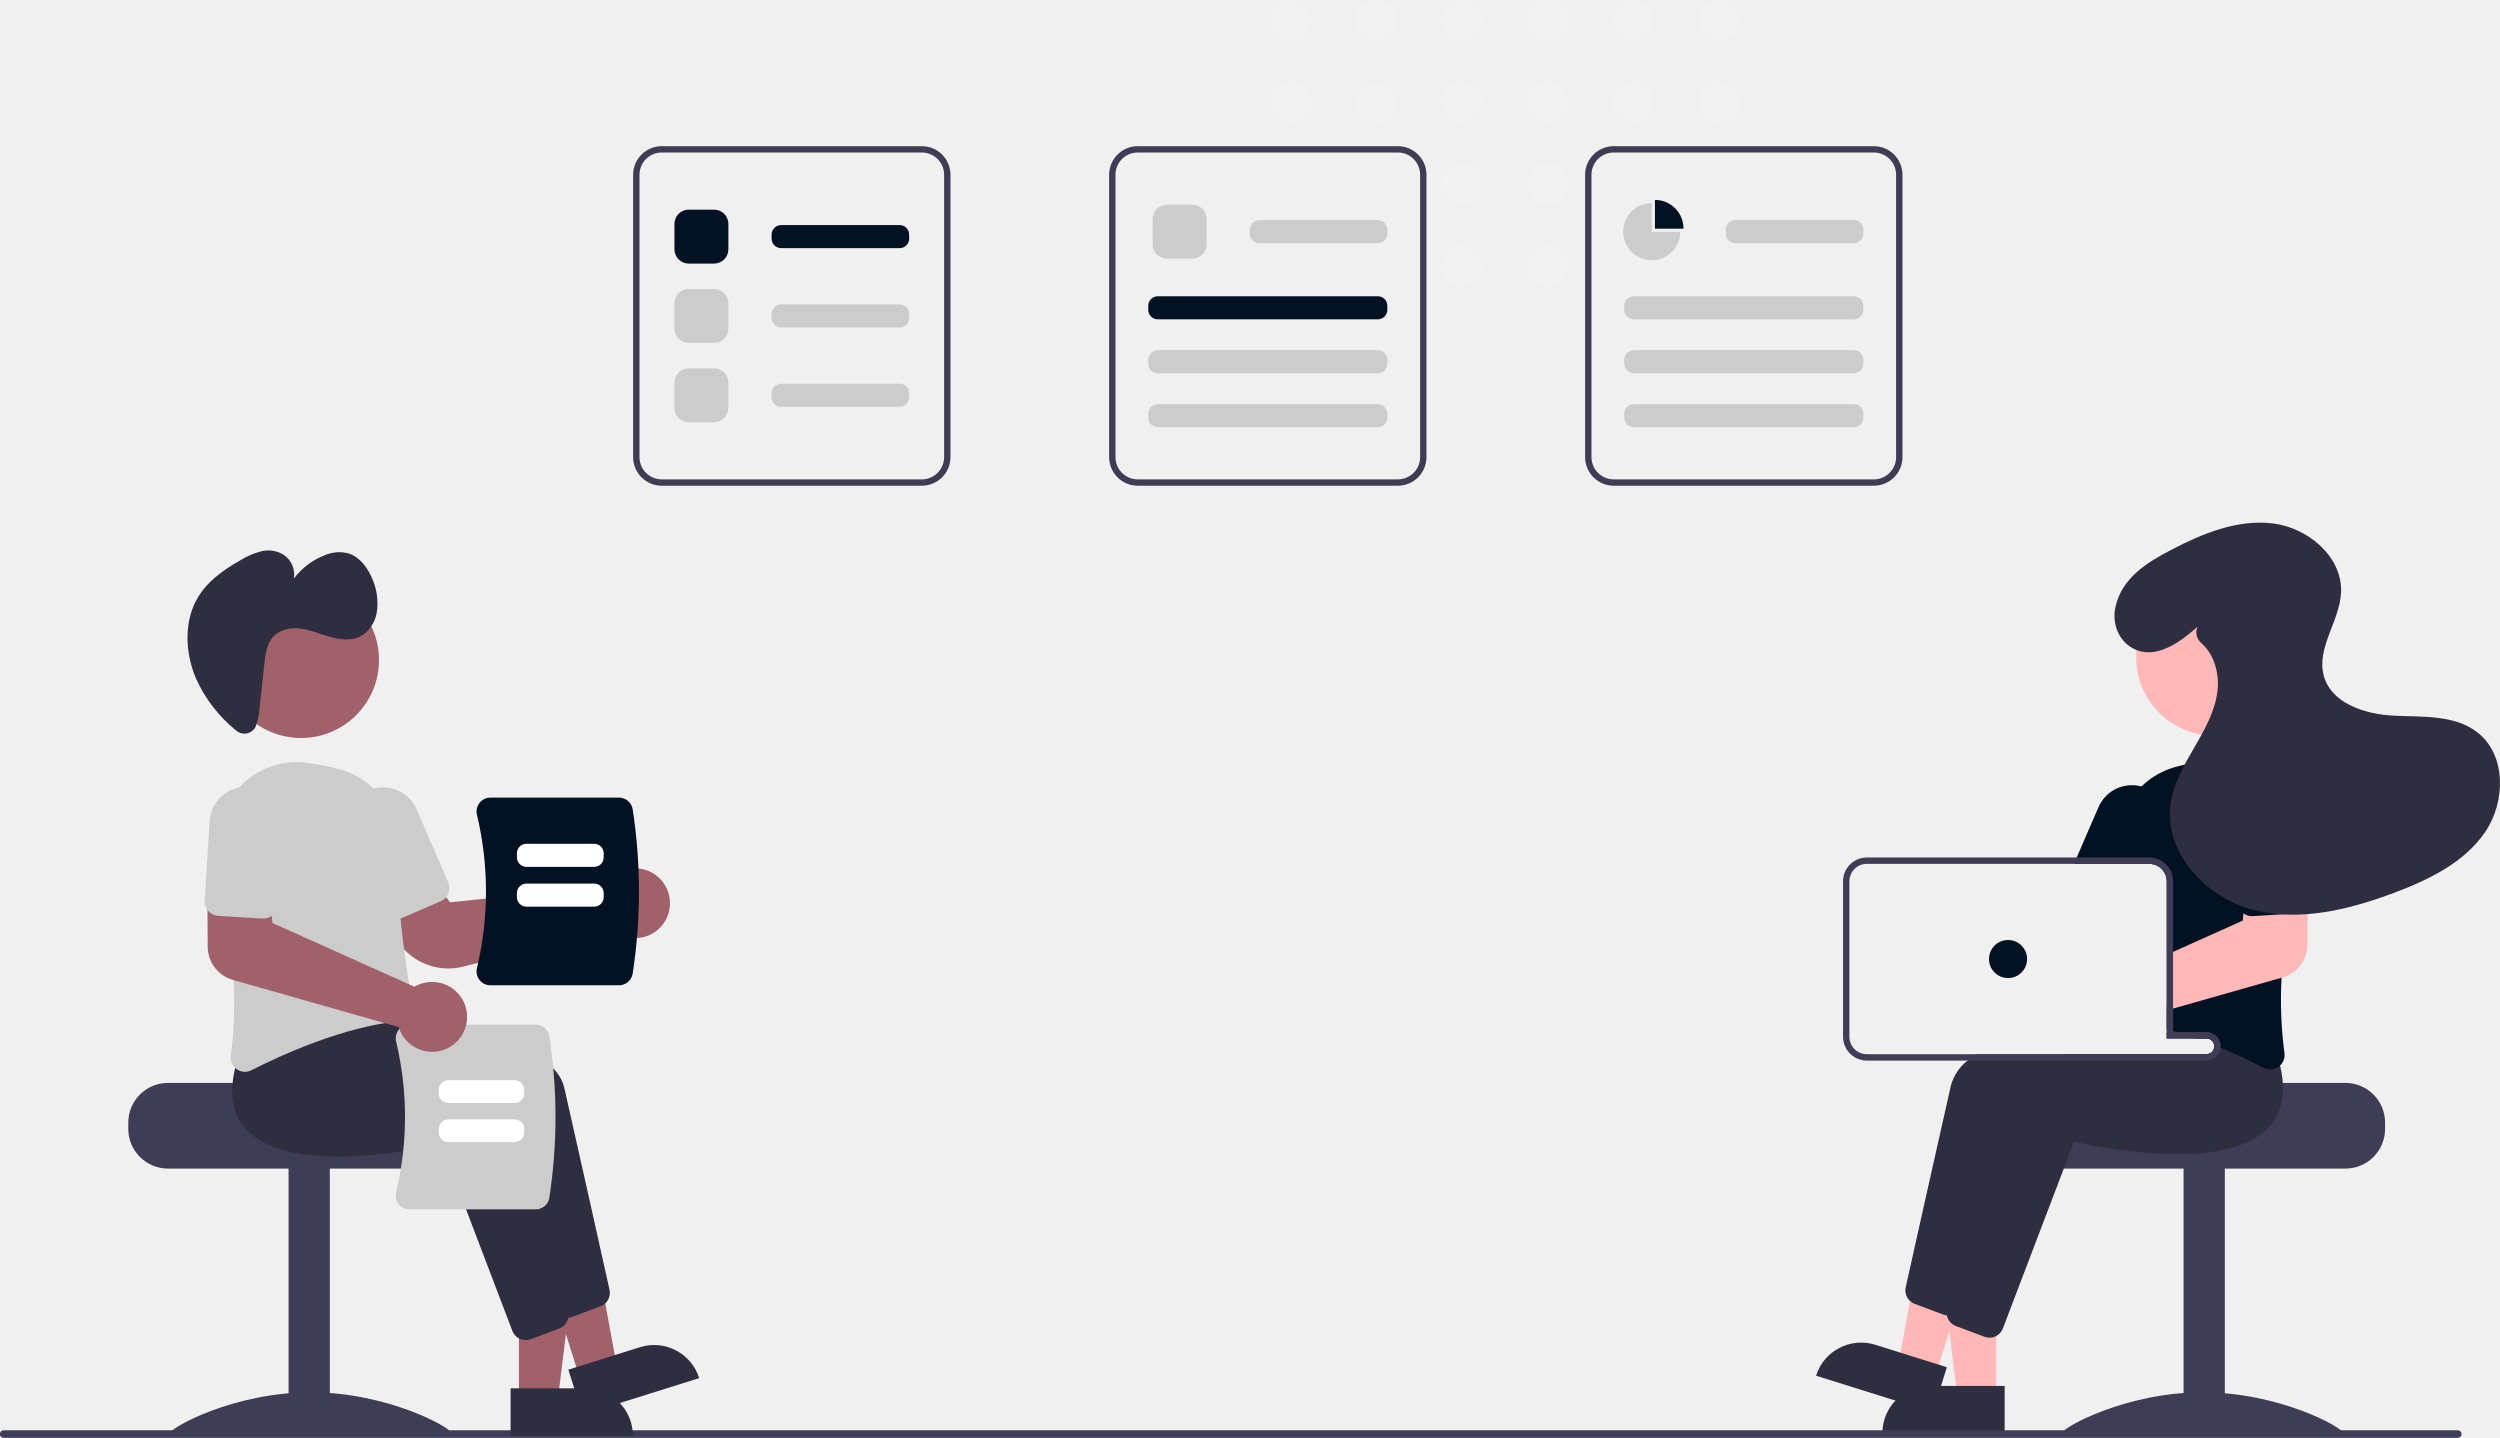
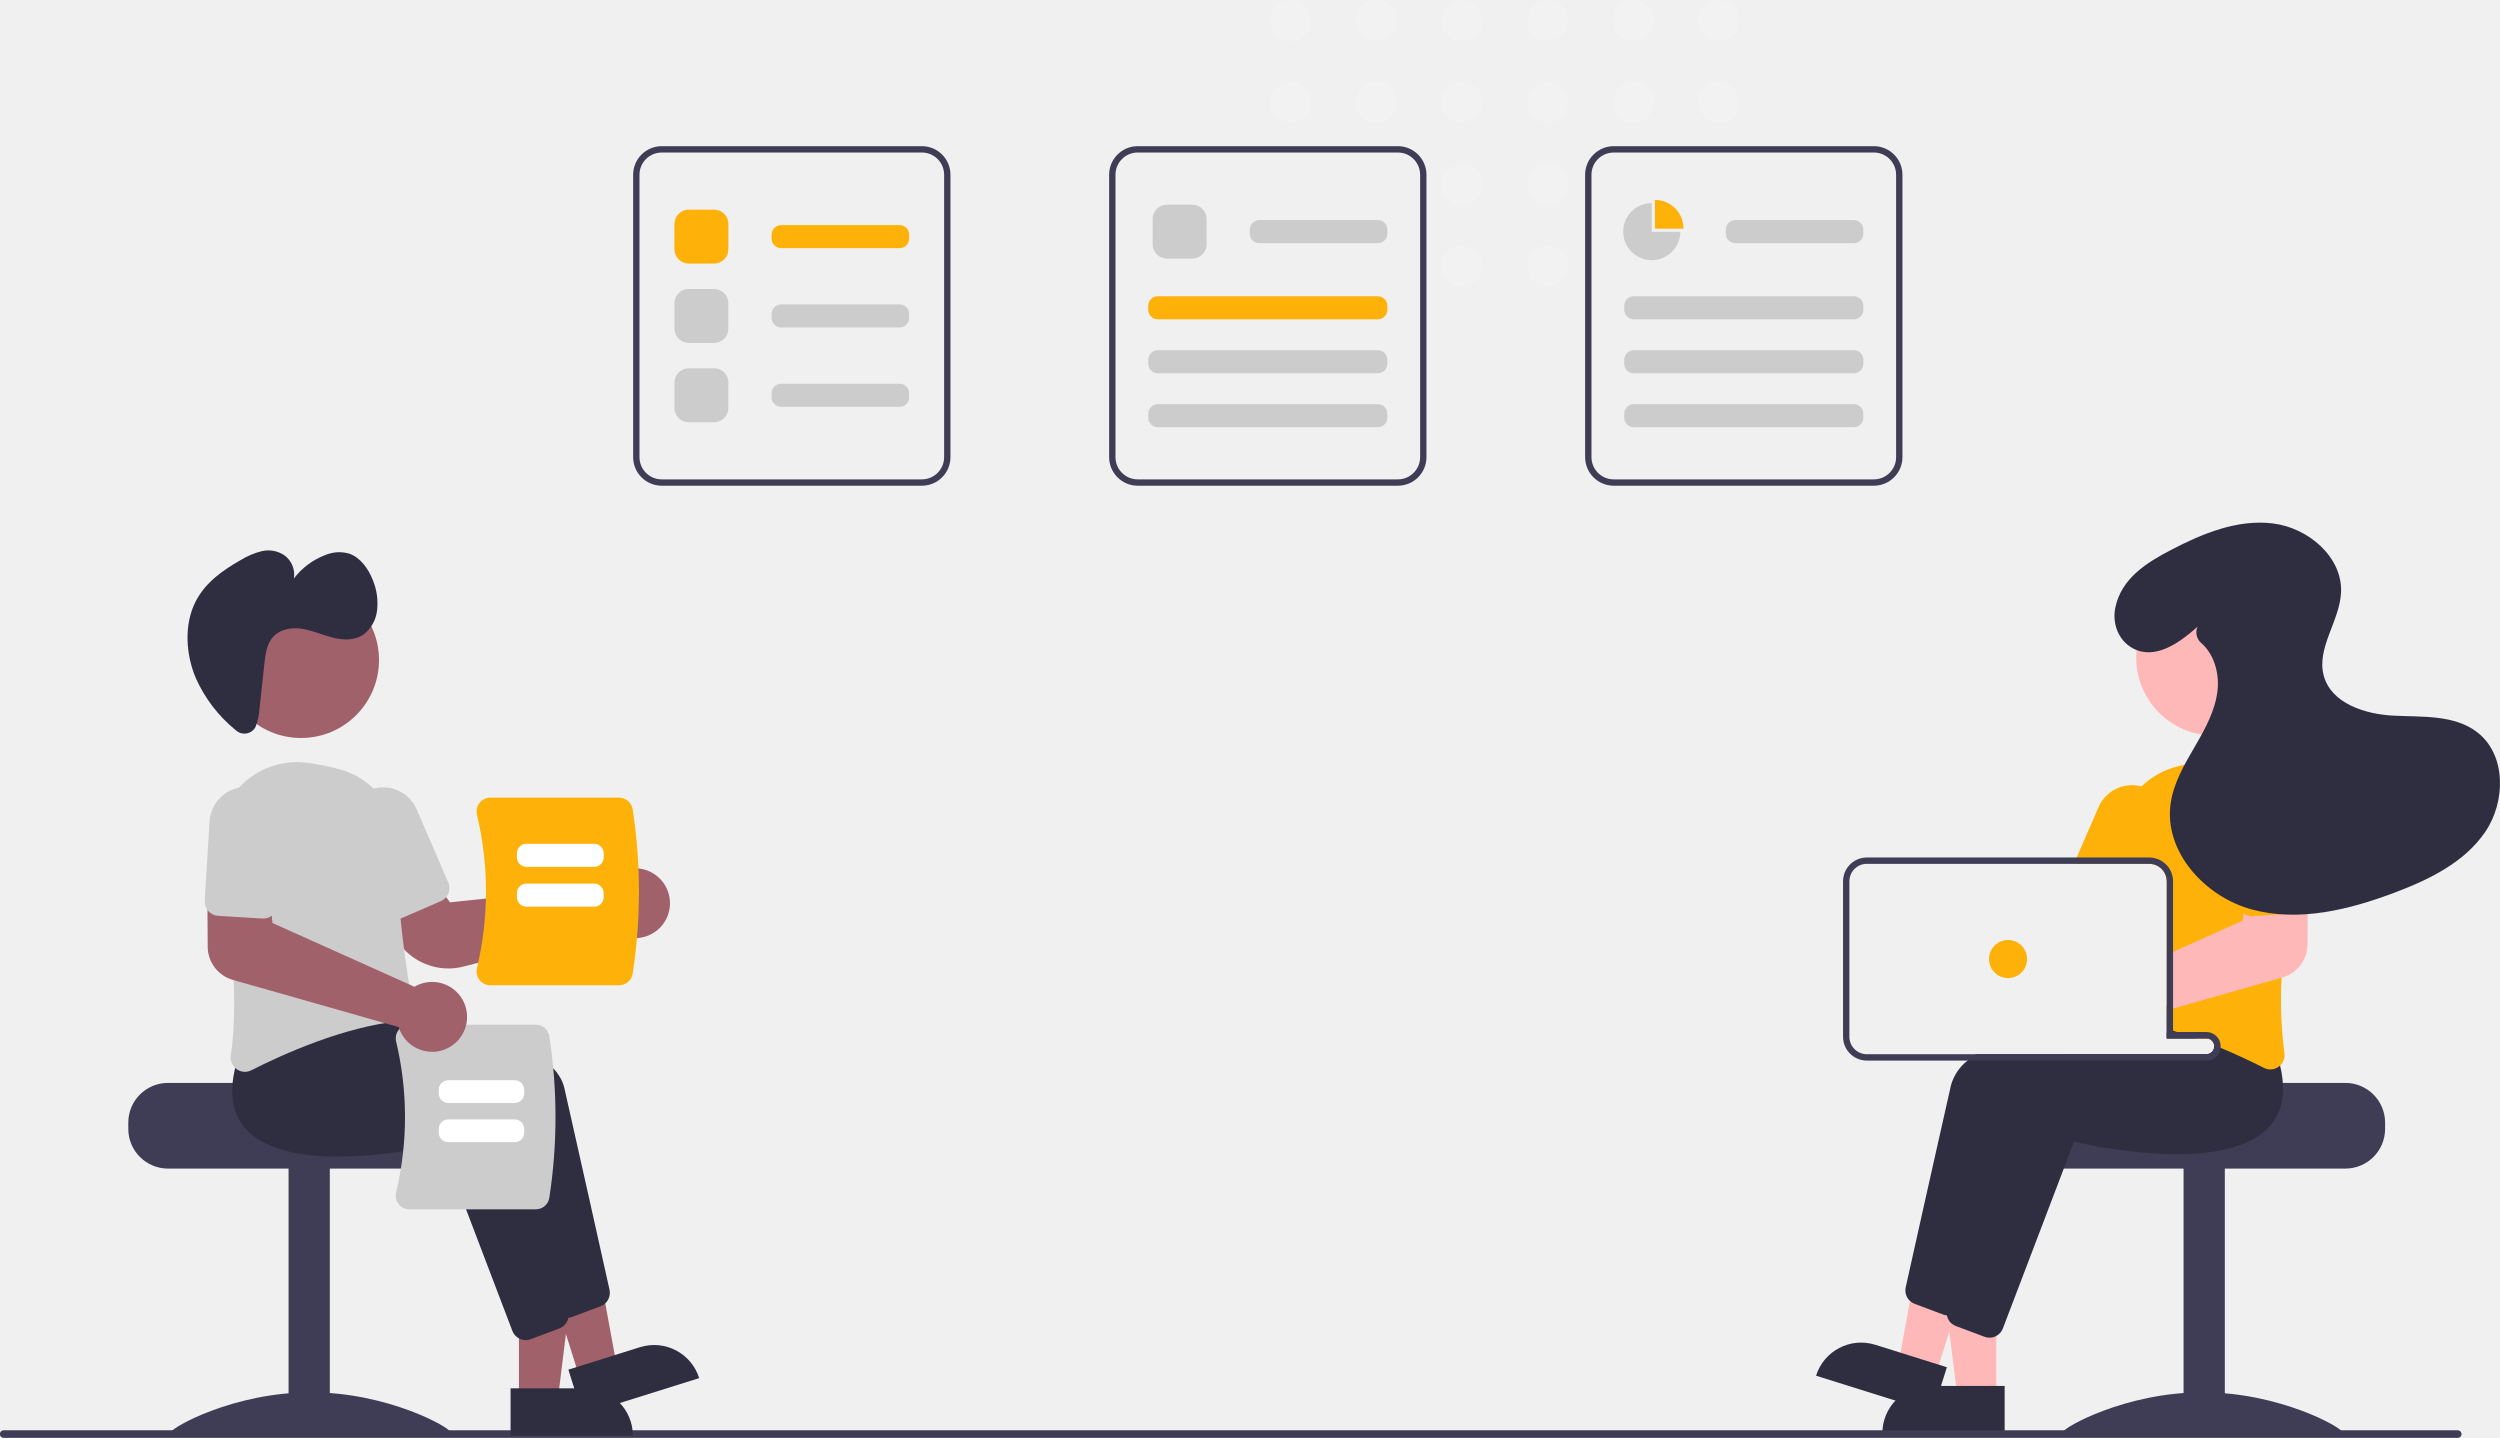
<svg xmlns="http://www.w3.org/2000/svg" data-name="Layer 1" width="787.827" height="453.112" viewBox="0 0 787.827 453.112">
  <circle cx="406.691" cy="6.467" r="6.467" fill="#f2f2f2" />
  <circle cx="406.691" cy="32.24" r="6.467" fill="#f2f2f2" />
  <circle cx="433.691" cy="6.467" r="6.467" fill="#f2f2f2" />
  <circle cx="433.691" cy="32.24" r="6.467" fill="#f2f2f2" />
  <circle cx="460.691" cy="6.467" r="6.467" fill="#f2f2f2" />
  <circle cx="460.691" cy="32.24" r="6.467" fill="#f2f2f2" />
  <circle cx="460.691" cy="58.013" r="6.467" fill="#f2f2f2" />
  <circle cx="460.691" cy="83.787" r="6.467" fill="#f2f2f2" />
  <circle cx="487.691" cy="6.467" r="6.467" fill="#f2f2f2" />
  <circle cx="487.691" cy="32.24" r="6.467" fill="#f2f2f2" />
  <circle cx="487.691" cy="58.013" r="6.467" fill="#f2f2f2" />
  <circle cx="487.691" cy="83.787" r="6.467" fill="#f2f2f2" />
  <circle cx="514.691" cy="6.467" r="6.467" fill="#f2f2f2" />
  <circle cx="514.691" cy="32.24" r="6.467" fill="#f2f2f2" />
  <circle cx="541.691" cy="6.467" r="6.467" fill="#f2f2f2" />
  <circle cx="541.691" cy="32.24" r="6.467" fill="#f2f2f2" />
  <path d="M945.2,564.702H897.191c0,1.38-49.48,2.5-49.48,2.5a12.86,12.86,0,0,0-2.11,2,12.41,12.41,0,0,0-2.9,8v2a12.505,12.505,0,0,0,12.5,12.5h90a12.511,12.511,0,0,0,12.5-12.5v-2A12.517,12.517,0,0,0,945.2,564.702Z" transform="translate(-206.0863 -223.444)" fill="#3f3d56" />
  <rect x="688.109" y="367.762" width="13" height="84" fill="#3f3d56" />
  <path d="M944.196,674.749c0,1.405-19.699.543-44,.543s-44,.861-44-.543,19.699-12.543,44-12.543S944.196,673.345,944.196,674.749Z" transform="translate(-206.0863 -223.444)" fill="#3f3d56" />
  <polygon points="629.1 440.257 616.84 440.256 611.007 392.968 629.102 392.969 629.1 440.257" fill="#ffb8b8" />
  <path d="M608.083,436.753h23.644a0,0,0,0,1,0,0v14.887a0,0,0,0,1,0,0H593.196a0,0,0,0,1,0,0v0A14.887,14.887,0,0,1,608.083,436.753Z" fill="#2f2e41" />
  <polygon points="609.962 433.414 598.265 429.743 606.857 382.878 624.121 388.296 609.962 433.414" fill="#ffb8b8" />
  <path d="M794.615,648.193h23.644a0,0,0,0,1,0,0v14.887a0,0,0,0,1,0,0H779.728a0,0,0,0,1,0,0v0A14.887,14.887,0,0,1,794.615,648.193Z" transform="translate(26.87877 -432.5975) rotate(17.42262)" fill="#2f2e41" />
  <path d="M912.367,556.505a37.871,37.871,0,0,0-1.52-7.02l-2.29-2.88-5.96-7.48-.26.01c-.44.02-2.271.12-5.1.34h-.03c-1.75.14-3.89.32-6.32.55-.64.07-1.31.13-2,.2v10.44h12.5a2.504,2.504,0,0,1,2.48,2.18c.01.11.02.21.02.32a2.501,2.501,0,0,1-2.5,2.5h-72.6a28.406,28.406,0,0,0-2.66,2,14.882,14.882,0,0,0-5.25,7.86c-4.24,18.64-11.97,53.4-14.25,63.61a4.538,4.538,0,0,0,1.35,4.28,4.436,4.436,0,0,0,1.47.91l9.02,3.38a4.793,4.793,0,0,0,1.15.27c.05,0,.09.01.14.01a2.614,2.614,0,0,0,.28.01,4.532,4.532,0,0,0,4.21-2.9l7.12-18.68,10.97-28.8,4.34-11.39c5.03,1.18,47.23,10.52,61.36-4.53a16.068,16.068,0,0,0,3.24-5.11A20.802,20.802,0,0,0,912.367,556.505Z" transform="translate(-206.0863 -223.444)" fill="#2f2e41" />
  <path d="M924.607,559.225c-.22-.89-.47-1.81-.76-2.74l-8.25-10.36-.26.01c-.521.03-2.99.16-6.78.47-4.3.36-10.31.94-17.06,1.85-.2.02-.41.05-.61.08-.66.09-1.33.18-2,.28v1.85h12.5a2.504,2.504,0,0,1,2.48,2.18c.01.11.02.21.02.32a2.501,2.501,0,0,1-2.5,2.5H857.207c-1.93.63-3.79,1.29-5.57,2-9.34,3.7-16.33,8.55-17.76,14.86-.48,2.12-1.01,4.45-1.57,6.93-2.08,9.22-4.61,20.51-6.9,30.77v.01c-.47,2.12-.94,4.18-1.39,6.18-1.91,8.6-3.53,15.89-4.39,19.72-.02.11-.04.21-.06.32v.02a4.667,4.667,0,0,0,.28,2.29l.01.01v.01a4.43,4.43,0,0,0,1.3,1.79,4.593,4.593,0,0,0,1.29.75l9.02,3.38a4.58,4.58,0,0,0,1.57.29,4.435,4.435,0,0,0,2.15-.55,4.501,4.501,0,0,0,2.06-2.35l19.42-50.96,3.01-7.91c5.03,1.18,47.23,10.51,61.36-4.53a16.891,16.891,0,0,0,4.48-11.07A29.686,29.686,0,0,0,924.607,559.225Z" transform="translate(-206.0863 -223.444)" fill="#2f2e41" />
-   <path d="M923.497,471.005c-.16-.19-.33-.38-.51-.56a24.472,24.472,0,0,0-20.97-7.39,79.362,79.362,0,0,0-9.91,1.95,24.981,24.981,0,0,0-11.18,6.27,24.414,24.414,0,0,0-7.41,18.2c.04,1.37.05,2.77.03,4.19,0,.66-.01,1.33-.02,2h9.86a5.32,5.32,0,0,1,1.27.15,5.511,5.511,0,0,1,4.23,5.35v46.52c.67.19,1.34.38,2,.58.21.07.41.13.61.19.23.07.46.14.68.21q3.045.945,5.95,2h3.26a2.504,2.504,0,0,1,2.48,2.18c.68.27,1.34.54,1.99.81,2.31.96,4.5,1.92,6.51,2.85,2.71,1.24,5.12,2.42,7.14,3.45a4.587,4.587,0,0,0,2.05.5,4.404,4.404,0,0,0,2.6-.86,5.531,5.531,0,0,0,.45-.37,4.505,4.505,0,0,0,1.37-3.98,128.087,128.087,0,0,1-.9-23.7c.28-6.65.88-13.47,1.66-20.06.42-3.57.89-7.07,1.38-10.44.47-3.22.97-6.31,1.46-9.23A24.607,24.607,0,0,0,923.497,471.005Z" transform="translate(-206.0863 -223.444)" fill="#031222" />
-   <path d="M882.507,471.825a11.859,11.859,0,0,0-1.58-.55,11.499,11.499,0,0,0-13.54,6.53l-6.87,15.86-.86,2h23.73a5.32,5.32,0,0,1,1.27.15l.8-1.85,3.04-7.02A11.512,11.512,0,0,0,882.507,471.825Z" transform="translate(-206.0863 -223.444)" fill="#031222" />
+   <path d="M923.497,471.005c-.16-.19-.33-.38-.51-.56a24.472,24.472,0,0,0-20.97-7.39,79.362,79.362,0,0,0-9.91,1.95,24.981,24.981,0,0,0-11.18,6.27,24.414,24.414,0,0,0-7.41,18.2c.04,1.37.05,2.77.03,4.19,0,.66-.01,1.33-.02,2h9.86a5.32,5.32,0,0,1,1.27.15,5.511,5.511,0,0,1,4.23,5.35v46.52c.67.19,1.34.38,2,.58.21.07.41.13.61.19.23.07.46.14.68.21q3.045.945,5.95,2h3.26a2.504,2.504,0,0,1,2.48,2.18c.68.27,1.34.54,1.99.81,2.31.96,4.5,1.92,6.51,2.85,2.71,1.24,5.12,2.42,7.14,3.45a4.587,4.587,0,0,0,2.05.5,4.404,4.404,0,0,0,2.6-.86,5.531,5.531,0,0,0,.45-.37,4.505,4.505,0,0,0,1.37-3.98,128.087,128.087,0,0,1-.9-23.7c.28-6.65.88-13.47,1.66-20.06.42-3.57.89-7.07,1.38-10.44.47-3.22.97-6.31,1.46-9.23A24.607,24.607,0,0,0,923.497,471.005Z" transform="translate(-206.0863 -223.444)" fill="#feb209" />
+   <path d="M882.507,471.825a11.859,11.859,0,0,0-1.58-.55,11.499,11.499,0,0,0-13.54,6.53l-6.87,15.86-.86,2h23.73a5.32,5.32,0,0,1,1.27.15l.8-1.85,3.04-7.02A11.512,11.512,0,0,0,882.507,471.825Z" transform="translate(-206.0863 -223.444)" fill="#feb209" />
  <circle cx="697.756" cy="207.242" r="24.561" fill="#ffb8b8" />
  <path d="M928.117,501.045l-14.02.38-1.02,9.85-.23,2.28-21.96,9.86-2,.9v17.53l2-.57,6.32-1.8h.03l27.84-7.93.32-.09a10.879,10.879,0,0,0,7.86-10.35l.07-11.63.06-8.57Z" transform="translate(-206.0863 -223.444)" fill="#ffb8b8" />
-   <path d="M932.677,481.565a11.502,11.502,0,0,0-22.96,1.41l1.53,24.96a4.486,4.486,0,0,0,1.83,3.34,4.435,4.435,0,0,0,2.94.87l10.72-.66,3.25-.2a4.385,4.385,0,0,0,3.1-1.51,3.137,3.137,0,0,0,.24-.3,4.469,4.469,0,0,0,.88-2.96Z" transform="translate(-206.0863 -223.444)" fill="#031222" />
+   <path d="M932.677,481.565a11.502,11.502,0,0,0-22.96,1.41l1.53,24.96a4.486,4.486,0,0,0,1.83,3.34,4.435,4.435,0,0,0,2.94.87l10.72-.66,3.25-.2a4.385,4.385,0,0,0,3.1-1.51,3.137,3.137,0,0,0,.24-.3,4.469,4.469,0,0,0,.88-2.96Z" transform="translate(-206.0863 -223.444)" fill="#feb209" />
  <path d="M892.177,548.665h-1.29v-.13c-.66.09-1.33.18-2,.28v1.85h9.24Q895.217,549.615,892.177,548.665Zm0,0h-1.29v-.13c-.66.09-1.33.18-2,.28v1.85h9.24Q895.217,549.615,892.177,548.665Zm9.21,0h-10.5v-47.5a7.511,7.511,0,0,0-5.43-7.2,7.051,7.051,0,0,0-2.07-.3h-89a7.509,7.509,0,0,0-7.5,7.5v49a7.503,7.503,0,0,0,7.5,7.5h107a4.505,4.505,0,0,0,4.47-4.01,3.903,3.903,0,0,0,.03-.49A4.507,4.507,0,0,0,901.387,548.665Zm2.5,4.5a2.501,2.501,0,0,1-2.5,2.5h-107a5.503,5.503,0,0,1-5.5-5.5v-49a5.503,5.503,0,0,1,5.5-5.5h89a5.32,5.32,0,0,1,1.27.15,5.511,5.511,0,0,1,4.23,5.35v49.5h12.5a2.504,2.504,0,0,1,2.48,2.18C903.877,552.955,903.887,553.055,903.887,553.165Zm-11.71-4.5h-1.29v-.13c-.66.09-1.33.18-2,.28v1.85h9.24Q895.217,549.615,892.177,548.665Z" transform="translate(-206.0863 -223.444)" fill="#3f3d56" />
-   <circle cx="632.797" cy="302.223" r="6" fill="#031222" />
+   <circle cx="632.797" cy="302.223" r="6" fill="#feb209" />
  <path d="M898.598,420.943c-5.705,5.096-13.354,10.566-20.339,6.833-4.587-2.452-6.629-7.828-5.558-12.917,1.926-9.152,9.838-14.097,17.499-18.095,9.959-5.197,20.949-9.729,32.1-8.378s22.047,10.566,21.521,21.787c-.423,9.024-7.792,17.442-5.459,26.169,2.348,8.783,13.008,12.184,22.089,12.631s19.077-.327,26.28,5.219c9.189,7.076,9.042,21.872,2.5,31.449s-17.588,14.966-28.439,19.063c-14.376,5.428-30.177,9.349-45.017,5.359s-27.83-18.227-25.654-33.439c.919-6.425,4.3-12.193,7.562-17.805s6.544-11.463,7.229-17.917c.571-5.379-1.138-11.316-5.105-14.781a4.437,4.437,0,0,1-1.256-5.067Z" transform="translate(-206.0863 -223.444)" fill="#2f2e41" />
  <path d="M207.277,676.556H980.571a1.191,1.191,0,1,0,0-2.381H207.277a1.191,1.191,0,1,0,0,2.381Z" transform="translate(-206.0863 -223.444)" fill="#3f3d56" />
  <path d="M246.516,577.202v2a12.511,12.511,0,0,0,12.5,12.5h90a12.505,12.505,0,0,0,12.5-12.5v-2a12.41,12.41,0,0,0-2.9-8,12.86,12.86,0,0,0-2.11-2s-49.48-1.12-49.48-2.5H259.016A12.517,12.517,0,0,0,246.516,577.202Z" transform="translate(-206.0863 -223.444)" fill="#3f3d56" />
  <rect x="297.021" y="591.206" width="13" height="84" transform="translate(400.9559 1042.968) rotate(-180)" fill="#3f3d56" />
  <path d="M260.021,674.749c0,1.405,19.699.543,44,.543s44,.861,44-.543-19.699-12.543-44-12.543S260.021,673.345,260.021,674.749Z" transform="translate(-206.0863 -223.444)" fill="#3f3d56" />
  <polygon points="163.53 441.018 175.79 441.018 181.622 393.73 163.528 393.731 163.53 441.018" fill="#a0616a" />
  <path d="M366.99,660.959h38.531a0,0,0,0,1,0,0v14.887a0,0,0,0,1,0,0H381.876a14.887,14.887,0,0,1-14.887-14.887v0A0,0,0,0,1,366.99,660.959Z" transform="translate(566.4541 1113.343) rotate(179.9974)" fill="#2f2e41" />
  <polygon points="182.668 434.176 194.365 430.505 185.773 383.64 168.509 389.058 182.668 434.176" fill="#a0616a" />
  <path d="M386.544,648.955h38.531a0,0,0,0,1,0,0V663.841a0,0,0,0,1,0,0H401.43a14.887,14.887,0,0,1-14.887-14.887v0a0,0,0,0,1,0,0Z" transform="translate(783.451 937.7315) rotate(162.5774)" fill="#2f2e41" />
  <path d="M380.552,635.855,358.125,576.984c-5.031,1.182-47.227,10.519-61.359-4.528-4.843-5.157-5.788-12.629-2.808-22.208l8.248-10.364.256.014c3.118.164,76.435,4.273,81.461,26.389,4.238,18.645,11.977,53.405,14.247,63.615a4.516,4.516,0,0,1-2.814,5.184l-9.019,3.382a4.462,4.462,0,0,1-1.572.286A4.513,4.513,0,0,1,380.552,635.855Z" transform="translate(-206.0863 -223.444)" fill="#2f2e41" />
  <path d="M367.552,642.855,345.125,583.984c-5.032,1.182-47.227,10.518-61.359-4.528-4.843-5.157-5.788-12.629-2.808-22.208l8.248-10.364.256.014c3.118.164,76.435,4.273,81.461,26.389,4.238,18.645,11.977,53.405,14.247,63.615a4.516,4.516,0,0,1-2.814,5.184l-9.019,3.382a4.462,4.462,0,0,1-1.572.286A4.513,4.513,0,0,1,367.552,642.855Z" transform="translate(-206.0863 -223.444)" fill="#2f2e41" />
  <path d="M347.379,528.637a19.196,19.196,0,0,1-16.485-9.372l-7.123-12.066,16.929-9.253,7.188,9.856,48.774-5.139a10.559,10.559,0,0,1,.799-1.234h0a11.016,11.016,0,0,1,7.873-4.314,10.893,10.893,0,0,1,8.493,3.012A11.023,11.023,0,0,1,415.688,513.692a11.004,11.004,0,0,1-16.113,3.151,10.402,10.402,0,0,1-.823-.7l-46.715,11.911A18.837,18.837,0,0,1,347.379,528.637Z" transform="translate(-206.0863 -223.444)" fill="#a0616a" />
  <path d="M280.641,560.356a4.507,4.507,0,0,1-1.819-4.349c2.782-18.343-.419-44.619-3.595-63.433A24.795,24.795,0,0,1,302.787,463.813a79.868,79.868,0,0,1,9.913,1.954h0a24.596,24.596,0,0,1,18.582,24.468c-.475,18.154,3.211,40.806,4.818,49.701a4.519,4.519,0,0,1-.834,3.511,4.392,4.392,0,0,1-3.095,1.75c-17.808,1.817-37.012,10.502-46.875,15.517a4.501,4.501,0,0,1-2.05.501A4.429,4.429,0,0,1,280.641,560.356Z" transform="translate(-206.0863 -223.444)" fill="#ccc" />
  <path d="M328.712,513.045a4.471,4.471,0,0,1-2.474-2.397l-9.931-22.942a11.5,11.5,0,1,1,21.107-9.136l9.932,22.942a4.506,4.506,0,0,1-2.342,5.917l-12.848,5.562a4.469,4.469,0,0,1-3.444.055Z" transform="translate(-206.0863 -223.444)" fill="#ccc" />
  <circle cx="94.873" cy="208.003" r="24.561" fill="#a0616a" />
  <path d="M286.117,453.268a3.974,3.974,0,0,1-5.69.327,44.426,44.426,0,0,1-12.672-16.549c-3.193-7.611-3.661-16.899-.027-24.033,3.072-6.031,8.587-9.87,14.092-13.007a22.993,22.993,0,0,1,6.848-2.894,8.994,8.994,0,0,1,7.154,1.407,7.544,7.544,0,0,1,2.878,7.227,22.354,22.354,0,0,1,9.802-7.357,11.365,11.365,0,0,1,7.554-.506c3.536,1.18,6.153,4.75,7.609,8.586a19.141,19.141,0,0,1,1.255,9.264,11.129,11.129,0,0,1-4.269,7.671c-2.884,1.99-6.599,1.788-9.953.907s-6.609-2.374-10.021-2.79-7.194.486-9.227,3.53c-1.432,2.143-1.769,4.967-2.061,7.658l-1.519,13.999a18.548,18.548,0,0,1-1.278,5.84A3.251,3.251,0,0,1,286.117,453.268Z" transform="translate(-206.0863 -223.444)" fill="#2f2e41" />
  <path d="M374.954,604.538H335.082a4.247,4.247,0,0,1-3.355-1.626,4.318,4.318,0,0,1-.807-3.705,102.328,102.328,0,0,0-0-47.525,4.319,4.319,0,0,1,.807-3.705,4.247,4.247,0,0,1,3.355-1.626h39.873a4.303,4.303,0,0,1,4.237,3.606,167.506,167.506,0,0,1,0,50.975A4.303,4.303,0,0,1,374.954,604.538Z" transform="translate(-206.0863 -223.444)" fill="#ccc" />
  <path d="M344.352,568.028v-1.172a3.003,3.003,0,0,1,3-3h20.924a3.003,3.003,0,0,1,3,3v1.172a3.003,3.003,0,0,1-3,3H347.352A3.003,3.003,0,0,1,344.352,568.028Z" transform="translate(-206.0863 -223.444)" fill="#fff" />
  <path d="M344.352,580.373v-1.172a3.003,3.003,0,0,1,3-3h20.924a3.003,3.003,0,0,1,3,3v1.172a3.003,3.003,0,0,1-3,3H347.352A3.003,3.003,0,0,1,344.352,580.373Z" transform="translate(-206.0863 -223.444)" fill="#fff" />
-   <path d="M357.214,532.285a4.391,4.391,0,0,1-.821-3.766,104.001,104.001,0,0,0-0-48.306,4.392,4.392,0,0,1,.821-3.766,4.318,4.318,0,0,1,3.41-1.652H401.152a4.373,4.373,0,0,1,4.307,3.665,170.239,170.239,0,0,1,0,51.813,4.373,4.373,0,0,1-4.307,3.665H360.625A4.318,4.318,0,0,1,357.214,532.285Z" transform="translate(-206.0863 -223.444)" fill="#031222" />
+   <path d="M357.214,532.285a4.391,4.391,0,0,1-.821-3.766,104.001,104.001,0,0,0-0-48.306,4.392,4.392,0,0,1,.821-3.766,4.318,4.318,0,0,1,3.41-1.652H401.152a4.373,4.373,0,0,1,4.307,3.665,170.239,170.239,0,0,1,0,51.813,4.373,4.373,0,0,1-4.307,3.665H360.625A4.318,4.318,0,0,1,357.214,532.285Z" transform="translate(-206.0863 -223.444)" fill="#feb209" />
  <path d="M393.331,496.617H371.982a3.003,3.003,0,0,1-3-3v-1.274a3.003,3.003,0,0,1,3-3h21.349a3.003,3.003,0,0,1,3,3v1.274A3.003,3.003,0,0,1,393.331,496.617Z" transform="translate(-206.0863 -223.444)" fill="#fff" />
  <path d="M393.331,509.164H371.982a3.003,3.003,0,0,1-3-3V504.89a3.003,3.003,0,0,1,3-3h21.349a3.003,3.003,0,0,1,3,3V506.164A3.003,3.003,0,0,1,393.331,509.164Z" transform="translate(-206.0863 -223.444)" fill="#fff" />
  <path d="M338.619,554.283a11.019,11.019,0,0,1-6.534-6.158,10.259,10.259,0,0,1-.359-1.019l-52.322-14.893a10.88,10.88,0,0,1-7.861-10.343l-.128-20.202,19.286.516,1.257,12.134L336.699,534.406a10.567,10.567,0,0,1,1.312-.665h0a11.01,11.01,0,1,1,.609,20.541Z" transform="translate(-206.0863 -223.444)" fill="#a0616a" />
  <path d="M271.716,510.538a4.471,4.471,0,0,1-1.12-3.258l1.534-24.953a11.5,11.5,0,1,1,22.956,1.412L293.552,508.692a4.506,4.506,0,0,1-4.768,4.215l-13.974-.859a4.469,4.469,0,0,1-3.095-1.511Z" transform="translate(-206.0863 -223.444)" fill="#ccc" />
  <path d="M496.608,376.508h-82a9.01,9.01,0,0,1-9-9v-89a9.01,9.01,0,0,1,9-9h82a9.01,9.01,0,0,1,9,9v89A9.01,9.01,0,0,1,496.608,376.508Zm-82-105a7.008,7.008,0,0,0-7,7v89a7.008,7.008,0,0,0,7,7h82a7.008,7.008,0,0,0,7-7v-89a7.008,7.008,0,0,0-7-7Z" transform="translate(-206.0863 -223.444)" fill="#3f3d56" />
  <path d="M646.608,376.508h-82a9.01,9.01,0,0,1-9-9v-89a9.01,9.01,0,0,1,9-9h82a9.01,9.01,0,0,1,9,9v89A9.01,9.01,0,0,1,646.608,376.508Zm-82-105a7.008,7.008,0,0,0-7,7v89a7.008,7.008,0,0,0,7,7h82a7.008,7.008,0,0,0,7-7v-89a7.008,7.008,0,0,0-7-7Z" transform="translate(-206.0863 -223.444)" fill="#3f3d56" />
-   <path d="M431.123,306.508h-8a4.505,4.505,0,0,1-4.5-4.5v-8a4.505,4.505,0,0,1,4.5-4.5h8a4.505,4.505,0,0,1,4.5,4.5v8A4.505,4.505,0,0,1,431.123,306.508Z" transform="translate(-206.0863 -223.444)" fill="#031222" />
+   <path d="M431.123,306.508h-8a4.505,4.505,0,0,1-4.5-4.5v-8a4.505,4.505,0,0,1,4.5-4.5h8a4.505,4.505,0,0,1,4.5,4.5v8A4.505,4.505,0,0,1,431.123,306.508Z" transform="translate(-206.0863 -223.444)" fill="#feb209" />
  <path d="M431.123,331.508h-8a4.505,4.505,0,0,1-4.5-4.5v-8a4.505,4.505,0,0,1,4.5-4.5h8a4.505,4.505,0,0,1,4.5,4.5v8A4.505,4.505,0,0,1,431.123,331.508Z" transform="translate(-206.0863 -223.444)" fill="#ccc" />
-   <path d="M489.593,301.645H452.244a3.003,3.003,0,0,1-3-3v-1.274a3.003,3.003,0,0,1,3-3h37.349a3.003,3.003,0,0,1,3,3v1.274A3.003,3.003,0,0,1,489.593,301.645Z" transform="translate(-206.0863 -223.444)" fill="#031222" />
+   <path d="M489.593,301.645H452.244a3.003,3.003,0,0,1-3-3v-1.274a3.003,3.003,0,0,1,3-3h37.349a3.003,3.003,0,0,1,3,3v1.274A3.003,3.003,0,0,1,489.593,301.645Z" transform="translate(-206.0863 -223.444)" fill="#feb209" />
  <path d="M581.813,304.939h-8a4.505,4.505,0,0,1-4.5-4.5v-8a4.505,4.505,0,0,1,4.5-4.5h8a4.505,4.505,0,0,1,4.5,4.5v8A4.505,4.505,0,0,1,581.813,304.939Z" transform="translate(-206.0863 -223.444)" fill="#ccc" />
  <path d="M640.283,300.076H602.934a3.003,3.003,0,0,1-3-3v-1.274a3.003,3.003,0,0,1,3-3h37.349a3.003,3.003,0,0,1,3,3v1.274A3.003,3.003,0,0,1,640.283,300.076Z" transform="translate(-206.0863 -223.444)" fill="#ccc" />
-   <path d="M640.283,324.076H570.934a3.003,3.003,0,0,1-3-3v-1.274a3.003,3.003,0,0,1,3-3h69.349a3.003,3.003,0,0,1,3,3v1.274A3.003,3.003,0,0,1,640.283,324.076Z" transform="translate(-206.0863 -223.444)" fill="#031222" />
+   <path d="M640.283,324.076H570.934a3.003,3.003,0,0,1-3-3v-1.274a3.003,3.003,0,0,1,3-3h69.349a3.003,3.003,0,0,1,3,3v1.274A3.003,3.003,0,0,1,640.283,324.076Z" transform="translate(-206.0863 -223.444)" fill="#feb209" />
  <path d="M640.283,341.076H570.934a3.003,3.003,0,0,1-3-3v-1.274a3.003,3.003,0,0,1,3-3h69.349a3.003,3.003,0,0,1,3,3v1.274A3.003,3.003,0,0,1,640.283,341.076Z" transform="translate(-206.0863 -223.444)" fill="#ccc" />
  <path d="M640.283,358.076H570.934a3.003,3.003,0,0,1-3-3v-1.274a3.003,3.003,0,0,1,3-3h69.349a3.003,3.003,0,0,1,3,3v1.274A3.003,3.003,0,0,1,640.283,358.076Z" transform="translate(-206.0863 -223.444)" fill="#ccc" />
  <path d="M796.608,376.508h-82a9.01,9.01,0,0,1-9-9v-89a9.01,9.01,0,0,1,9-9h82a9.01,9.01,0,0,1,9,9v89A9.01,9.01,0,0,1,796.608,376.508Zm-82-105a7.008,7.008,0,0,0-7,7v89a7.008,7.008,0,0,0,7,7h82a7.008,7.008,0,0,0,7-7v-89a7.008,7.008,0,0,0-7-7Z" transform="translate(-206.0863 -223.444)" fill="#3f3d56" />
  <path d="M790.283,300.076H752.934a3.003,3.003,0,0,1-3-3v-1.274a3.003,3.003,0,0,1,3-3h37.349a3.003,3.003,0,0,1,3,3v1.274A3.003,3.003,0,0,1,790.283,300.076Z" transform="translate(-206.0863 -223.444)" fill="#ccc" />
  <path d="M790.283,324.076H720.934a3.003,3.003,0,0,1-3-3v-1.274a3.003,3.003,0,0,1,3-3h69.349a3.003,3.003,0,0,1,3,3v1.274A3.003,3.003,0,0,1,790.283,324.076Z" transform="translate(-206.0863 -223.444)" fill="#ccc" />
  <path d="M790.283,341.076H720.934a3.003,3.003,0,0,1-3-3v-1.274a3.003,3.003,0,0,1,3-3h69.349a3.003,3.003,0,0,1,3,3v1.274A3.003,3.003,0,0,1,790.283,341.076Z" transform="translate(-206.0863 -223.444)" fill="#ccc" />
  <path d="M790.283,358.076H720.934a3.003,3.003,0,0,1-3-3v-1.274a3.003,3.003,0,0,1,3-3h69.349a3.003,3.003,0,0,1,3,3v1.274A3.003,3.003,0,0,1,790.283,358.076Z" transform="translate(-206.0863 -223.444)" fill="#ccc" />
  <path d="M489.593,326.645H452.244a3.003,3.003,0,0,1-3-3v-1.274a3.003,3.003,0,0,1,3-3h37.349a3.003,3.003,0,0,1,3,3v1.274A3.003,3.003,0,0,1,489.593,326.645Z" transform="translate(-206.0863 -223.444)" fill="#ccc" />
  <path d="M431.123,356.508h-8a4.505,4.505,0,0,1-4.5-4.5v-8a4.505,4.505,0,0,1,4.5-4.5h8a4.505,4.505,0,0,1,4.5,4.5v8A4.505,4.505,0,0,1,431.123,356.508Z" transform="translate(-206.0863 -223.444)" fill="#ccc" />
  <path d="M489.593,351.645H452.244a3.003,3.003,0,0,1-3-3v-1.274a3.003,3.003,0,0,1,3-3h37.349a3.003,3.003,0,0,1,3,3v1.274A3.003,3.003,0,0,1,489.593,351.645Z" transform="translate(-206.0863 -223.444)" fill="#ccc" />
-   <path d="M736.605,295.508c0-.023.003-.045.003-.068a9,9,0,0,0-9-9v9.068Z" transform="translate(-206.0863 -223.444)" fill="#031222" />
+   <path d="M736.605,295.508c0-.023.003-.045.003-.068a9,9,0,0,0-9-9v9.068Z" transform="translate(-206.0863 -223.444)" fill="#feb209" />
  <path d="M726.608,296.508V287.439a9,9,0,1,0,8.997,9.068Z" transform="translate(-206.0863 -223.444)" fill="#ccc" />
</svg>
